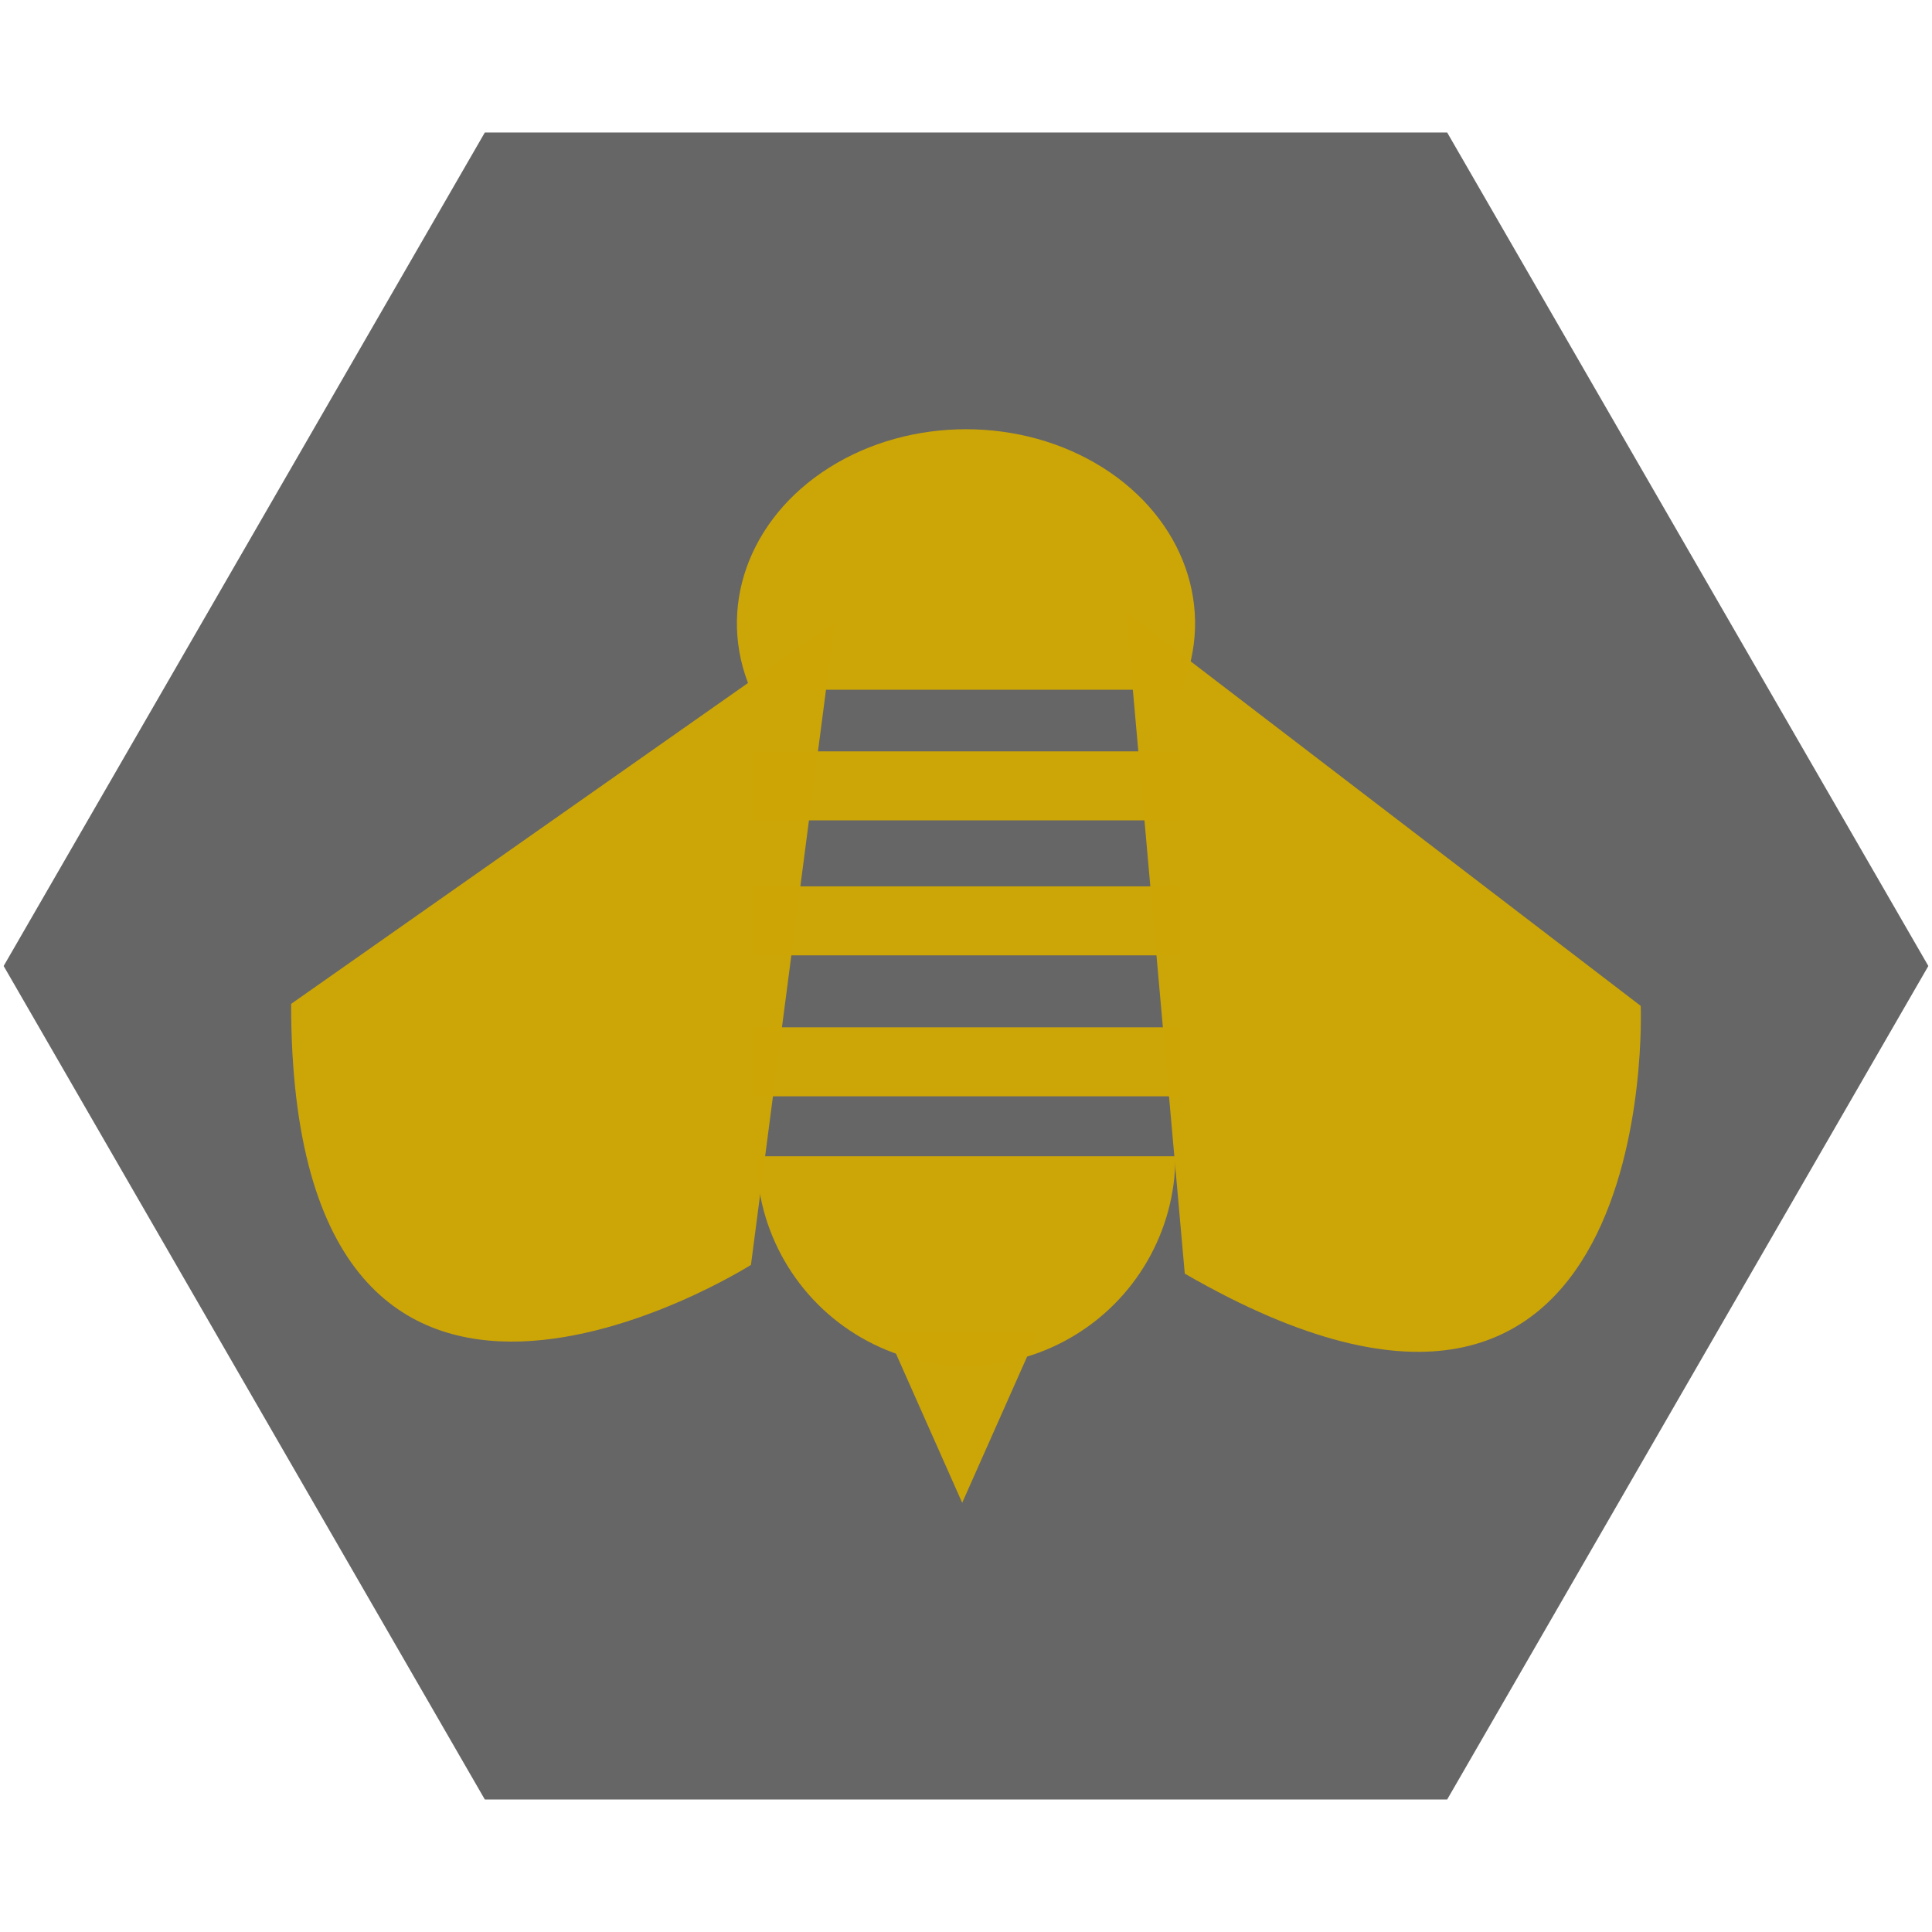
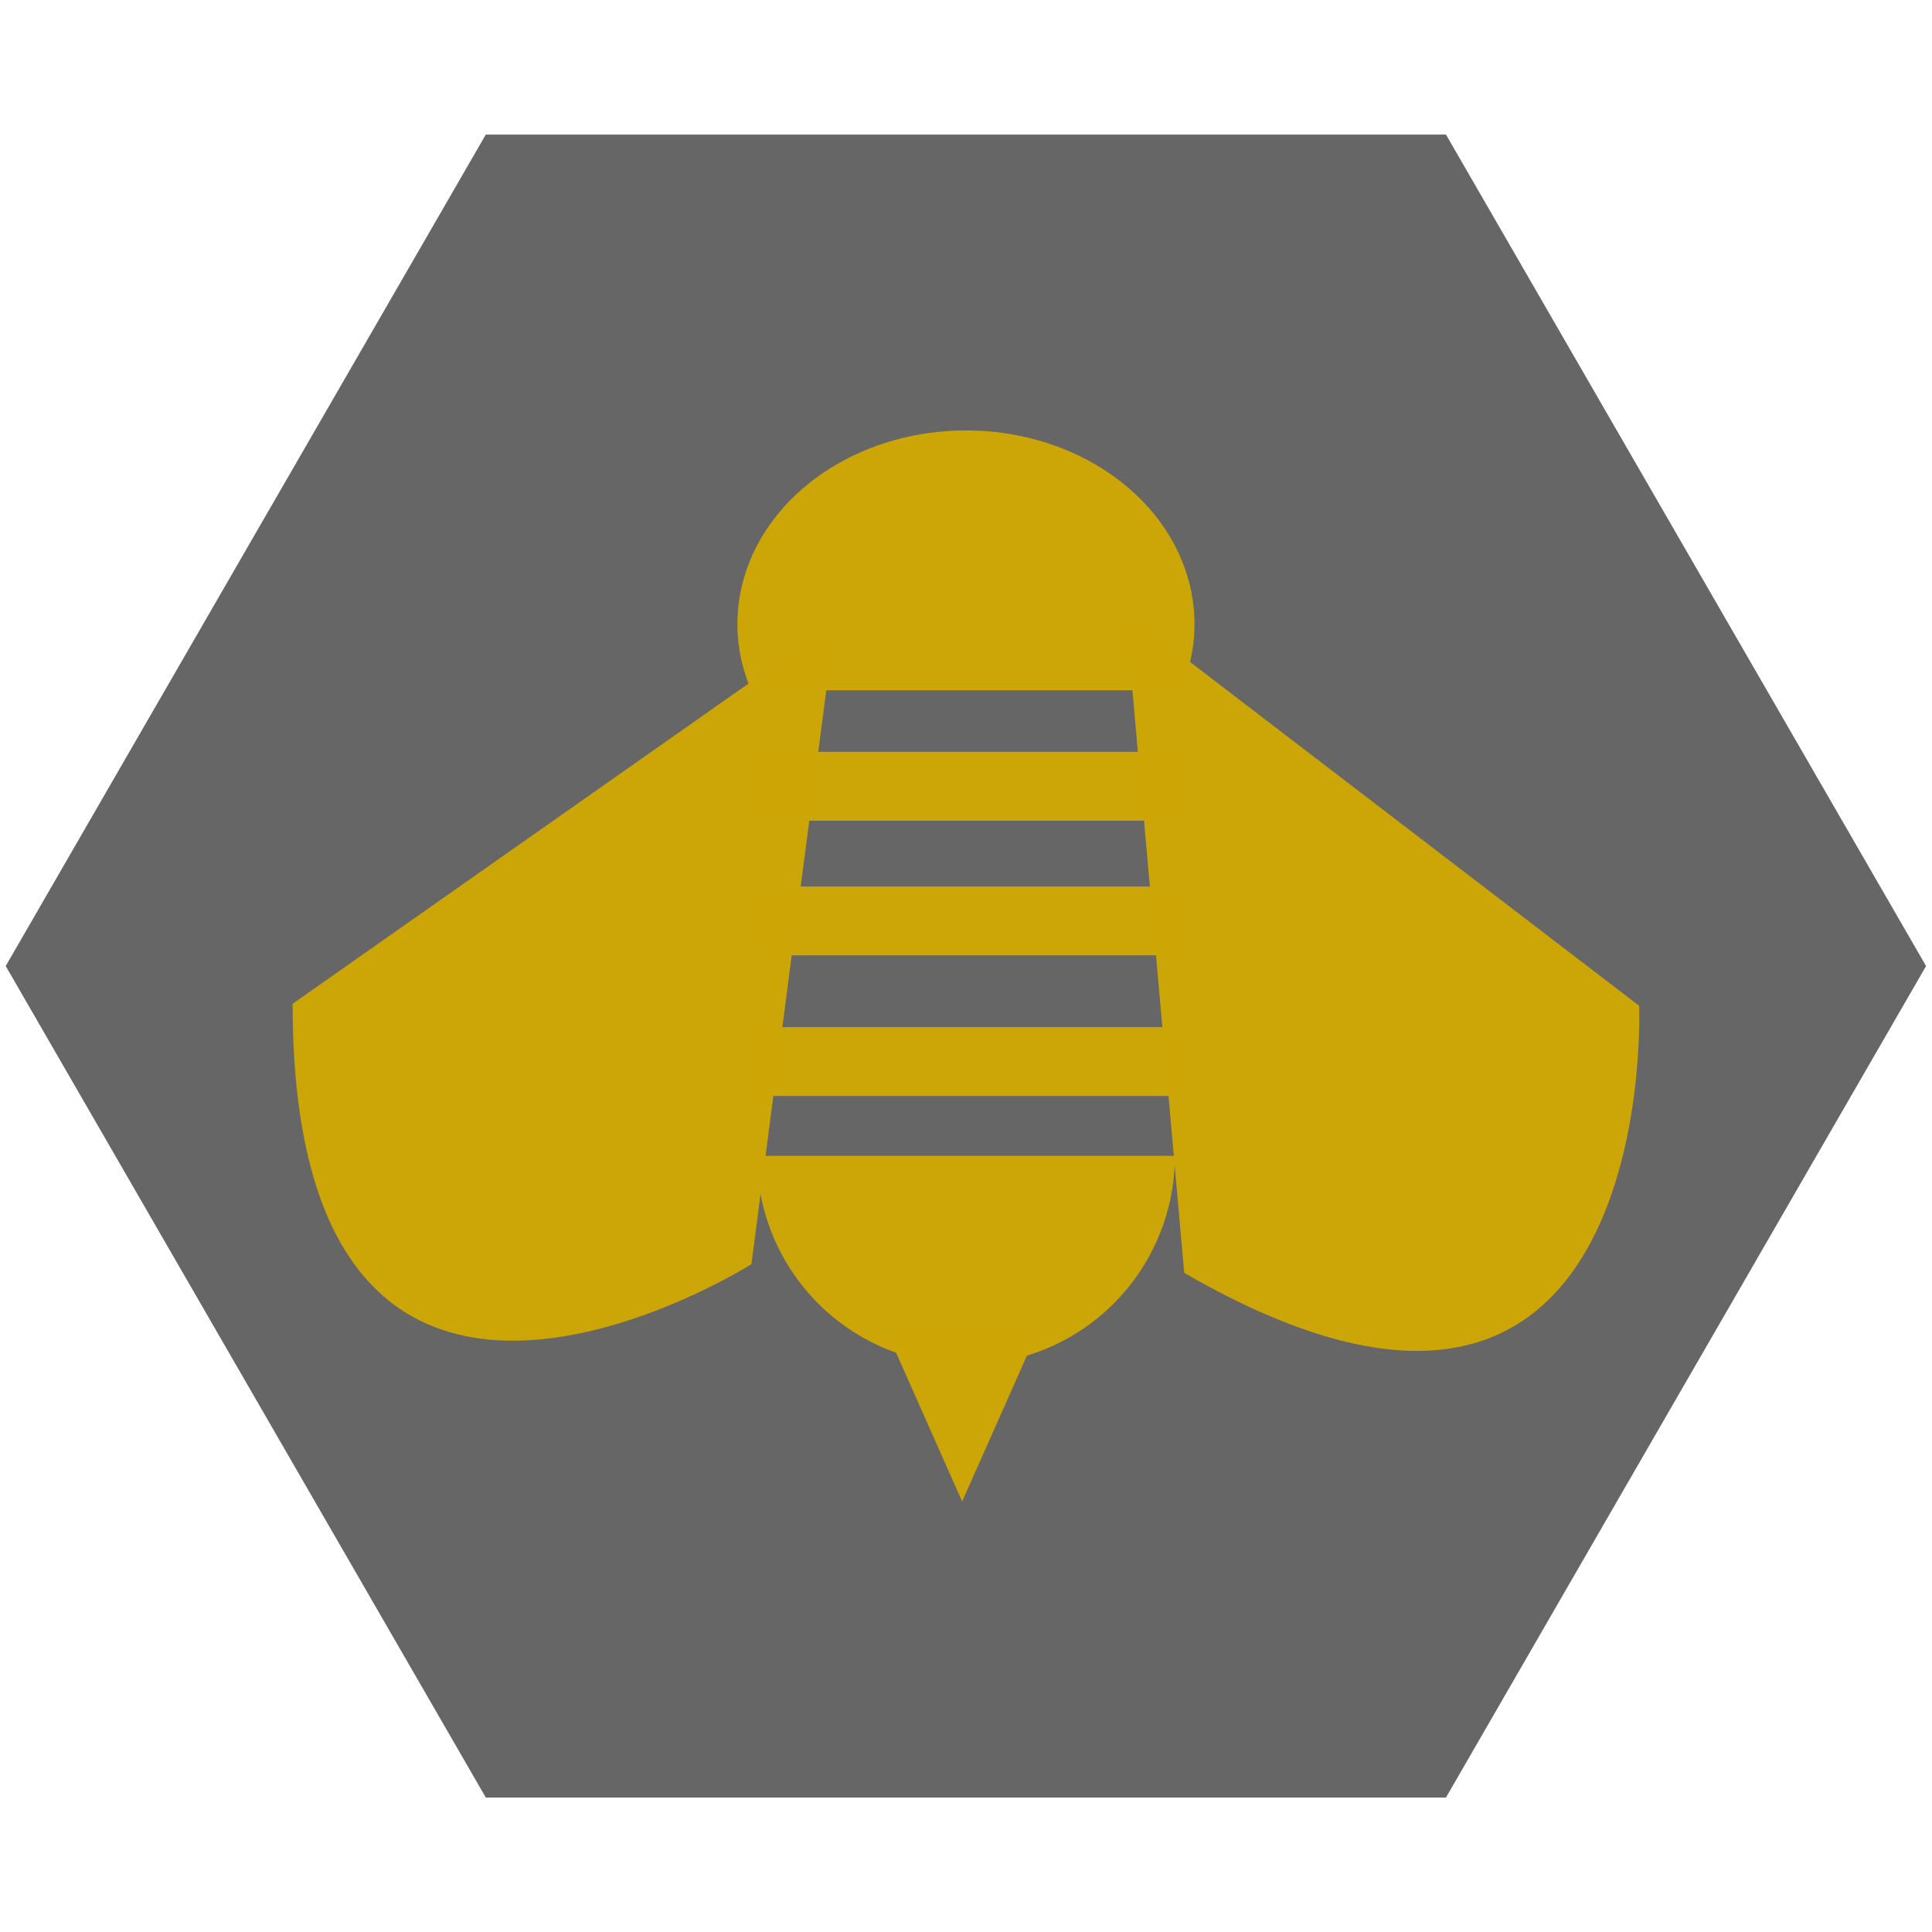
- <svg xmlns="http://www.w3.org/2000/svg" width="48" height="48" viewBox="0 0 12.7 12.7" version="1.1" id="svg6818">
+ <svg xmlns="http://www.w3.org/2000/svg" width="32" height="32" viewBox="0 0 8.467 8.467" version="1.1" id="svg6818">
  <defs id="defs6812" />
-   <g id="layer1" transform="translate(0,-284.3)">
-     <path style="opacity:1;fill:#666666;fill-opacity:1;stroke:none;stroke-width:0.976;stroke-linejoin:miter;stroke-miterlimit:4;stroke-dasharray:none;stroke-opacity:1" id="path6848" d="m 9.513,285.171 3.163,5.479 -3.163,5.479 -6.326,0 -3.163,-5.479 3.163,-5.479 z" />
-     <g style="display:inline" id="g4750" transform="matrix(0.275049,0,0,0.275049,-51.93252,257.7427)">
+   <g id="layer1" transform="translate(0,-288.5333)">
+     <path style="opacity:1;fill:#666666;fill-opacity:1;stroke:none;stroke-width:0.649;stroke-linejoin:miter;stroke-miterlimit:4;stroke-dasharray:none;stroke-opacity:1" id="path6848" d="m 6.337,289.123 2.104,3.644 -2.104,3.644 -4.208,0 -2.104,-3.644 2.104,-3.644 z" />
+     <g style="display:inline" id="g4750" transform="matrix(0.1829525,0,0,0.1829525,-34.53407,270.8779)">
      <g id="g4816">
        <g style="fill:#cda606;fill-opacity:0.996" transform="matrix(0.9630398,0,0,0.9630398,90.41165,-33.33445)" id="g4778">
          <path style="opacity:1;fill:#cda606;fill-opacity:0.996;stroke:#000000;stroke-width:0;stroke-miterlimit:4;stroke-dasharray:none" id="path4772" d="m 131.347,163.569 a 5.197,5.197 0 0 1 -2.599,4.501 5.197,5.197 0 0 1 -5.197,0 5.197,5.197 0 0 1 -2.599,-4.501 l 5.197,0 z" />
          <path style="opacity:1;fill:#cda606;fill-opacity:0.996;stroke:#000000;stroke-width:0;stroke-miterlimit:4;stroke-dasharray:none" id="path4774" d="m 126.055,172.168 -2.455,-4.252 4.91,0 z" transform="matrix(0.7690602,0,0,1,29.11114,-7.930651e-6)" />
        </g>
        <path d="m 206.754,113.039 a 5.475,4.639 0 0 1 1.875,-5.308 5.475,4.639 0 0 1 6.539,0 5.475,4.639 0 0 1 1.875,5.308" id="path4780" style="opacity:1;fill:#cda606;fill-opacity:0.996;stroke:#000000;stroke-width:0;stroke-miterlimit:4;stroke-dasharray:none" />
        <rect y="114.512" x="206.824" height="1.649" width="10.198" id="rect4790" style="opacity:1;fill:#cda606;fill-opacity:0.996;stroke:#000000;stroke-width:0;stroke-miterlimit:4;stroke-dasharray:none" />
        <rect style="opacity:1;fill:#cda606;fill-opacity:0.996;stroke:#000000;stroke-width:0;stroke-miterlimit:4;stroke-dasharray:none" id="rect4792" width="10.198" height="1.649" x="206.824" y="117.738" />
        <rect y="121.107" x="206.824" height="1.649" width="10.198" id="rect4794" style="opacity:1;fill:#cda606;fill-opacity:0.996;stroke:#000000;stroke-width:0;stroke-miterlimit:4;stroke-dasharray:none" />
        <g transform="translate(-7.5675602e-4)" id="g4804">
          <path style="fill:#cda606;fill-opacity:0.996;stroke:none;stroke-width:0.184px;stroke-linecap:butt;stroke-linejoin:miter;stroke-opacity:1" d="m 195.77,120.547 12.995,-9.127 -2.005,15.365 c 0,0 -10.991,6.958 -10.99,-6.238 z" id="path4798" />
          <path id="path4800" d="m 217.128,126.993 -1.407,-15.817 12.304,9.419 c 0,0 0.53,12.998 -10.897,6.399 z" style="fill:#cda606;fill-opacity:0.996;stroke:none;stroke-width:0.184px;stroke-linecap:butt;stroke-linejoin:miter;stroke-opacity:1" />
        </g>
      </g>
    </g>
  </g>
</svg>
